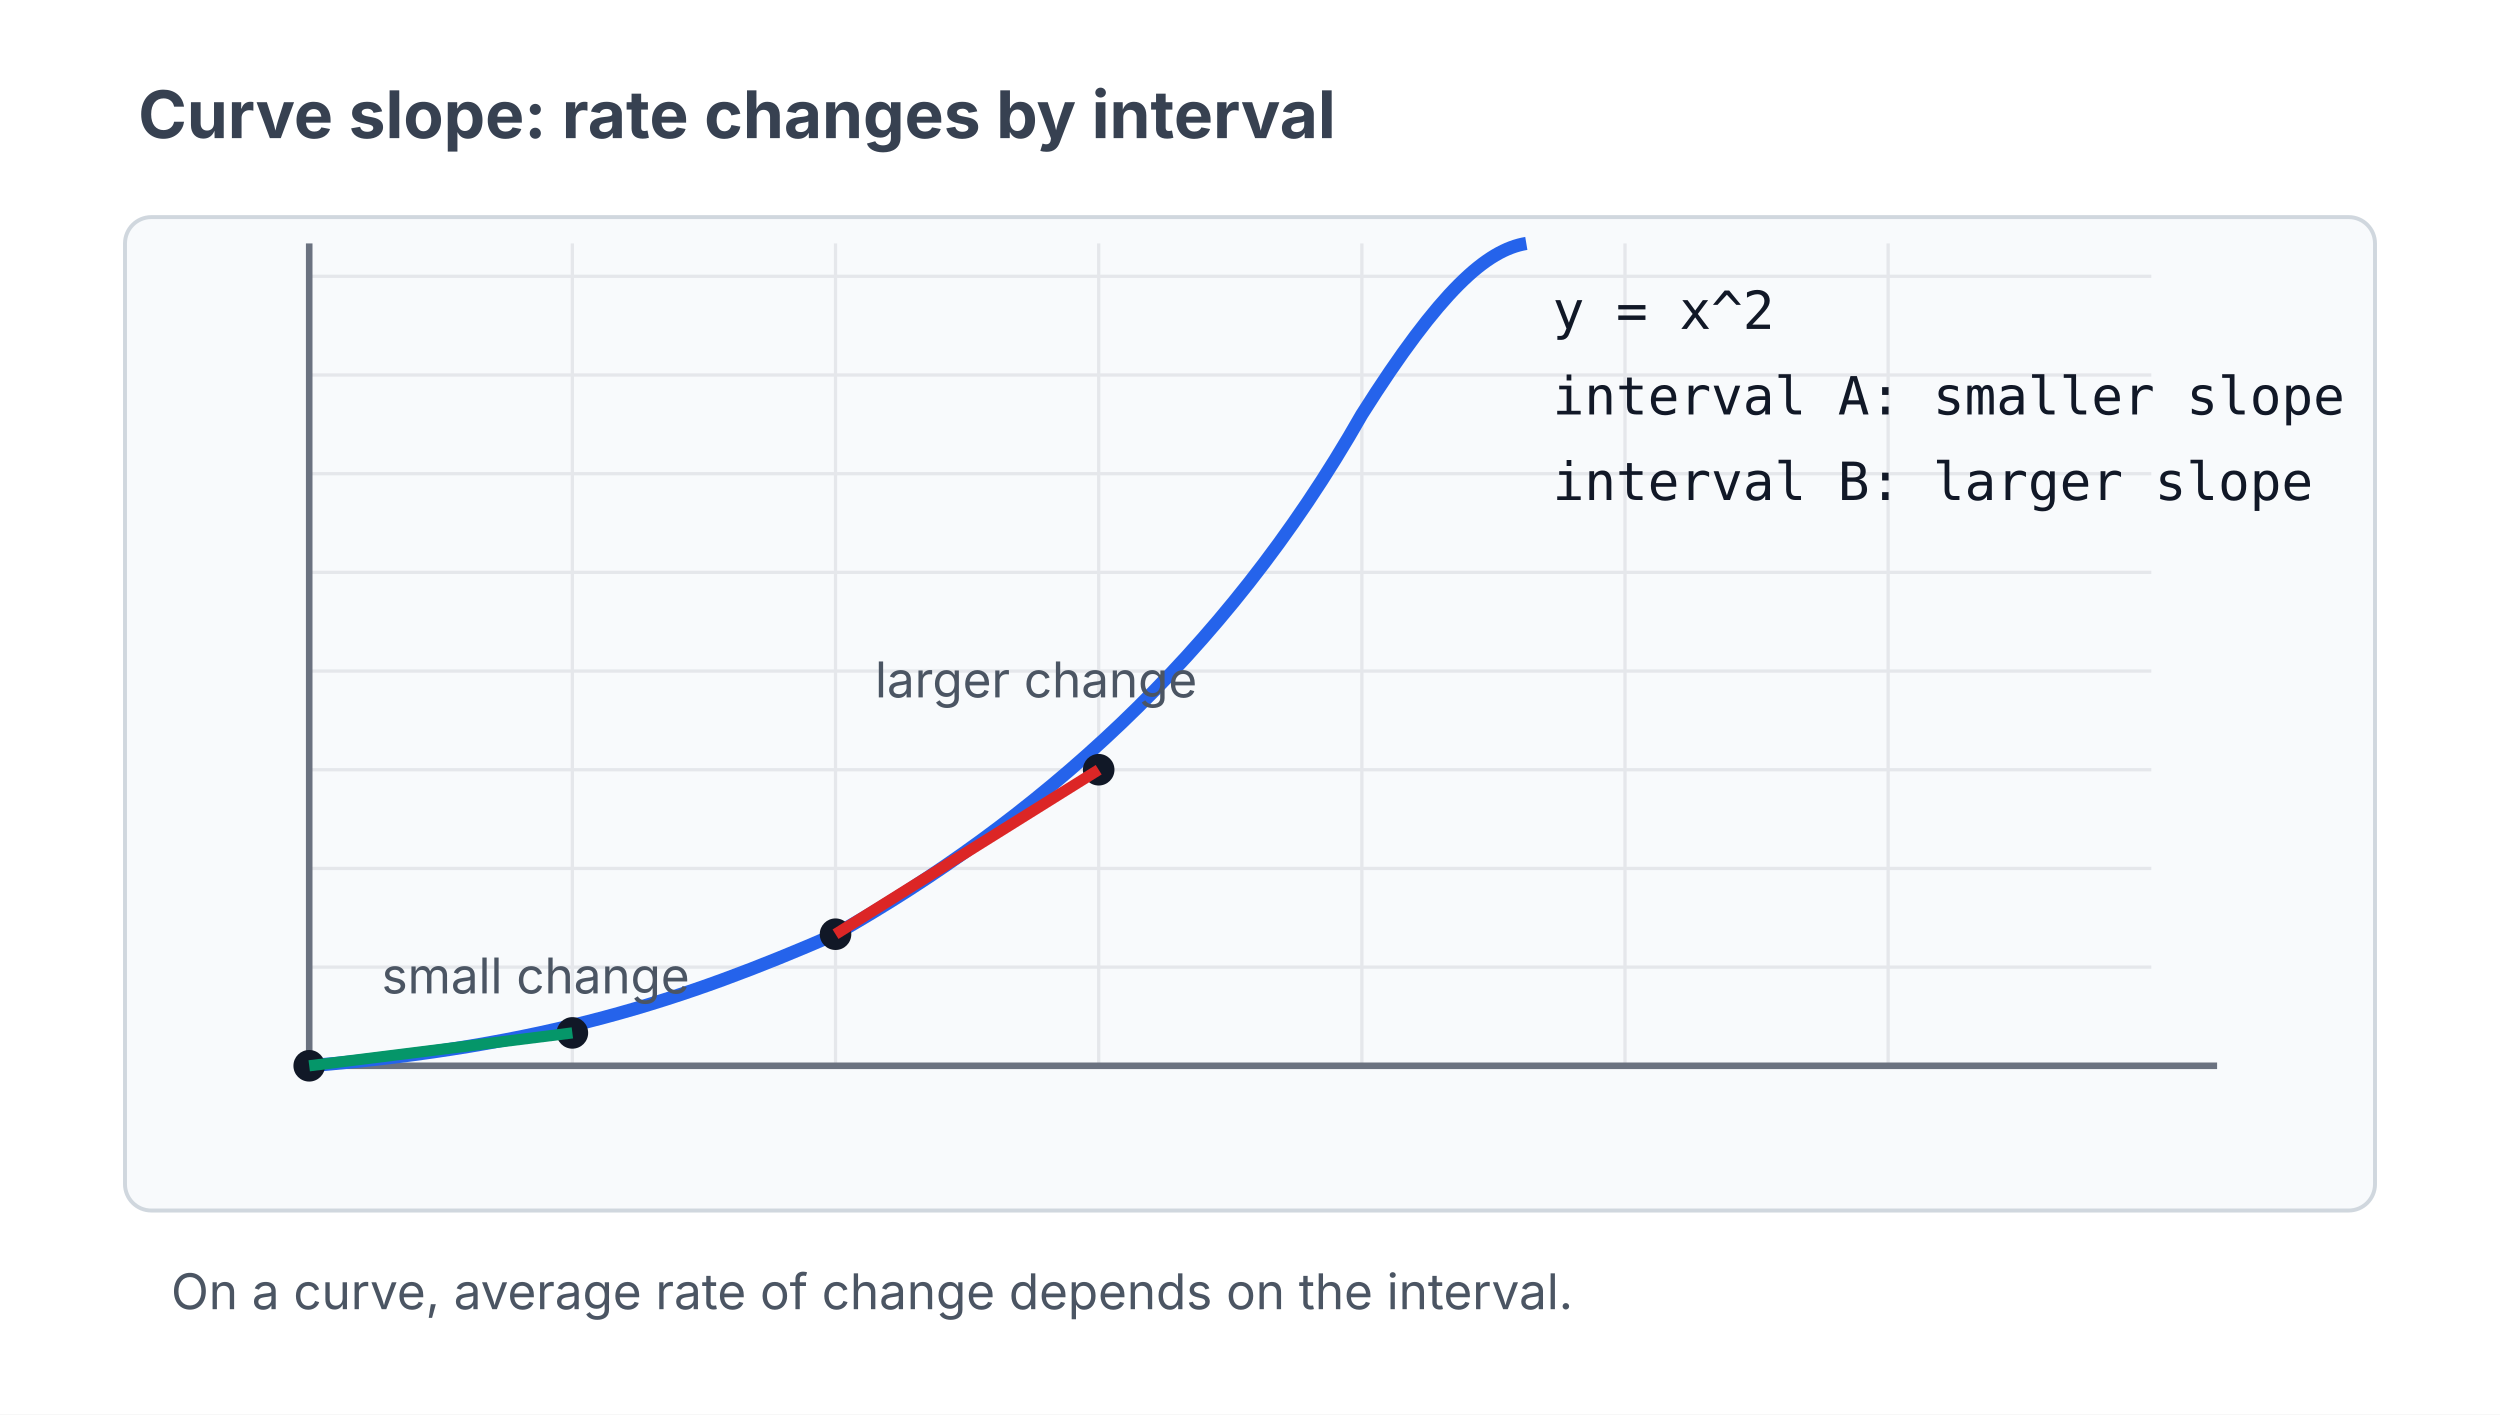
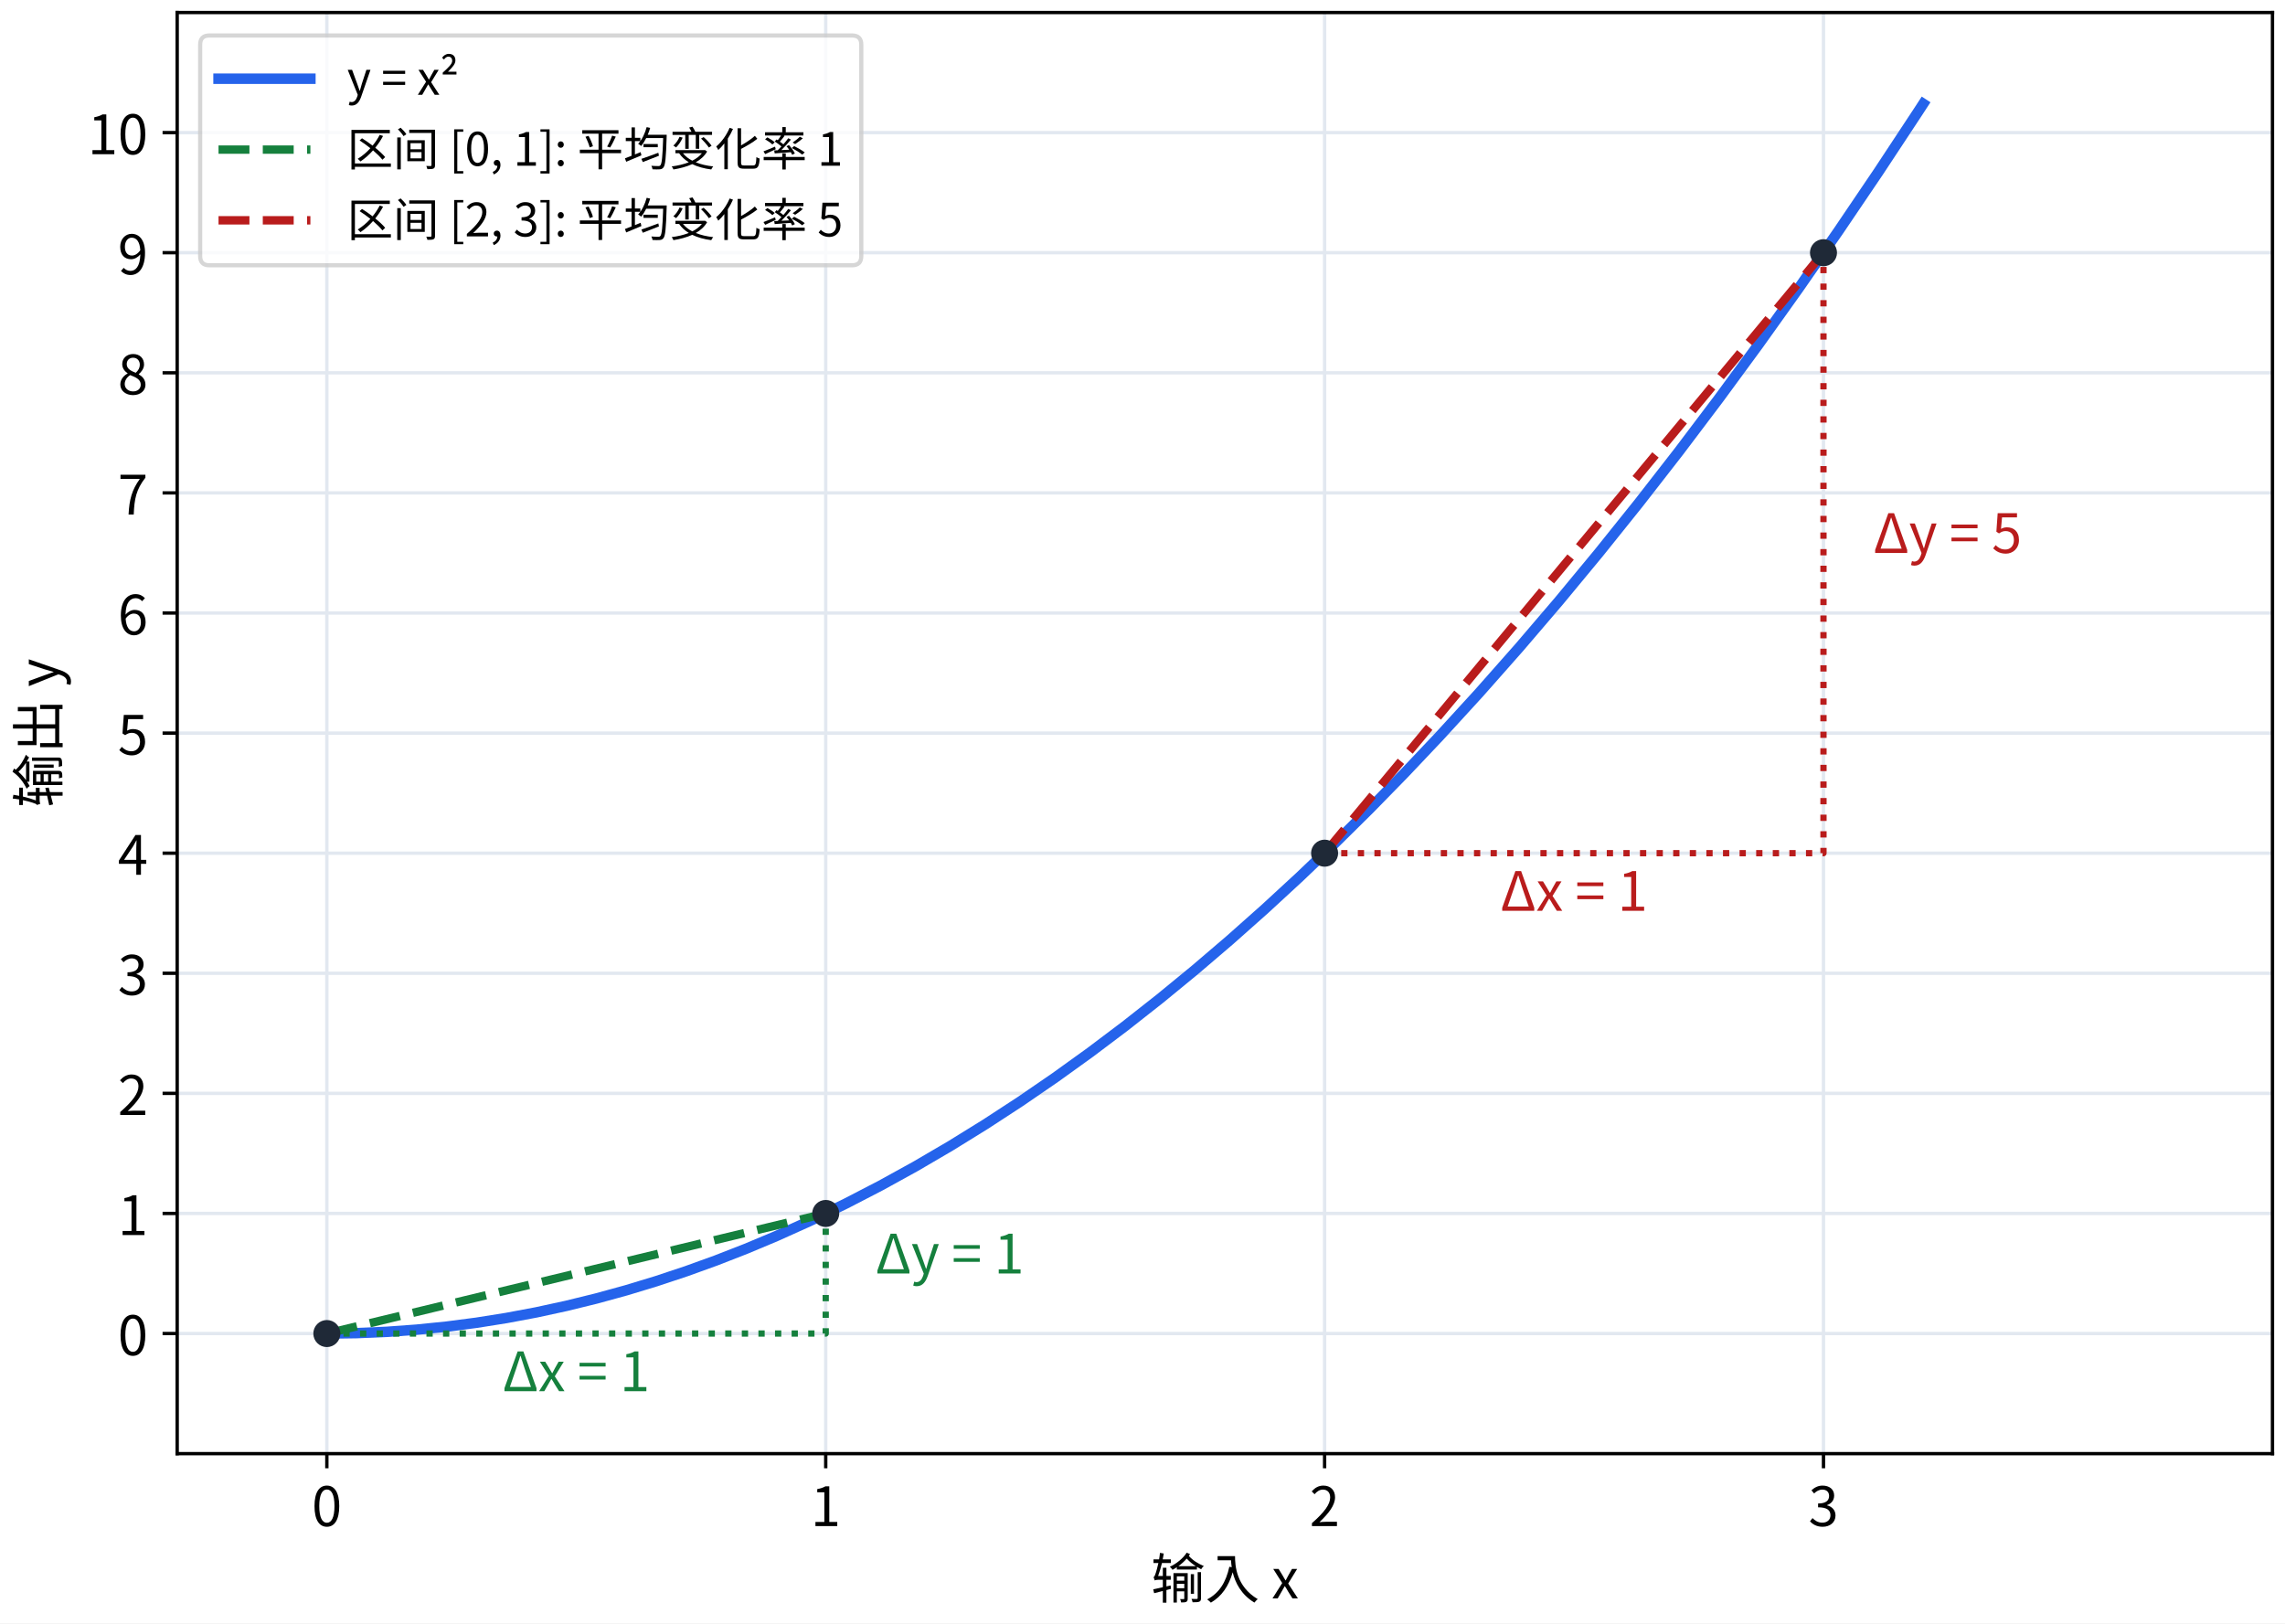
- <svg xmlns="http://www.w3.org/2000/svg" viewBox="0 0 760 430" role="img" aria-labelledby="title desc">
-   <style>
-     .bg { fill: #ffffff; }
-     .panel { fill: #f8fafc; stroke: #d0d7de; stroke-width: 1.2; }
-     .grid { stroke: #e5e7eb; stroke-width: 1; }
-     .axis { stroke: #6b7280; stroke-width: 2; }
-     .curve { stroke: #2563eb; stroke-width: 4; fill: none; }
-     .secant-a { stroke: #059669; stroke-width: 3.4; fill: none; }
-     .secant-b { stroke: #dc2626; stroke-width: 3.4; fill: none; }
-     .point { fill: #111827; }
-     .label { fill: #374151; font-family: -apple-system, BlinkMacSystemFont, "Segoe UI", sans-serif; font-size: 20px; font-weight: 650; }
-     .small { fill: #4b5563; font-family: -apple-system, BlinkMacSystemFont, "Segoe UI", sans-serif; font-size: 15px; }
-     .math { fill: #111827; font-family: ui-monospace, SFMono-Regular, Menlo, Consolas, monospace; font-size: 16px; }
-   </style>
-   <rect class="bg" width="760" height="430" />
-   <text class="label" x="42" y="42">Curve slope: rate changes by interval</text>
-   <rect class="panel" x="38" y="66" width="684" height="302" rx="8" />
-   <g transform="translate(94,324)">
-     <path class="grid" d="M0 -30 H560 M0 -60 H560 M0 -90 H560 M0 -120 H560 M0 -150 H560 M0 -180 H560 M0 -210 H560 M0 -240 H560 M80 0 V-250 M160 0 V-250 M240 0 V-250 M320 0 V-250 M400 0 V-250 M480 0 V-250" />
-     <path class="axis" d="M0 0 H580 M0 0 V-250" />
-     <path class="curve" d="M0 0 C72 -6, 114 -20, 160 -40 C220 -74, 278 -124, 320 -198 C344 -236, 358 -248, 370 -250" />
-     <circle class="point" cx="0" cy="0" r="4.8" />
-     <circle class="point" cx="80" cy="-10" r="4.8" />
-     <circle class="point" cx="160" cy="-40" r="4.8" />
-     <circle class="point" cx="240" cy="-90" r="4.8" />
-     <path class="secant-a" d="M0 0 L80 -10" />
-     <path class="secant-b" d="M160 -40 L240 -90" />
-     <text class="small" x="22" y="-22">small change</text>
-     <text class="small" x="172" y="-112">larger change</text>
-     <text class="math" x="378" y="-224">y = x^2</text>
-     <text class="math" x="378" y="-198">interval A: smaller slope</text>
-     <text class="math" x="378" y="-172">interval B: larger slope</text>
+ <svg xmlns="http://www.w3.org/2000/svg" xmlns:xlink="http://www.w3.org/1999/xlink" width="547.2pt" height="388.8pt" viewBox="0 0 547.2 388.8" version="1.1" role="img" aria-labelledby="title desc">
+   <defs>
+     <style type="text/css">*{stroke-linejoin: round; stroke-linecap: butt}</style>
+   </defs>
+   <g id="figure_1">
+     <g id="patch_1">
+       <path d="M 0 388.8  L 547.2 388.8  L 547.2 0  L 0 0  z " style="fill: #ffffff" />
+     </g>
+     <g id="axes_1">
+       <g id="patch_2">
+         <path d="M 42.432 348.15  L 544.2 348.15  L 544.2 3  L 42.432 3  z " style="fill: #ffffff" />
+       </g>
+       <g id="matplotlib.axis_1">
+         <g id="xtick_1">
+           <g id="line2d_1">
+             <path d="M 78.272 348.15  L 78.272 3  " clip-path="url(#p7e588c18a1)" style="fill: none; stroke: #e2e8f0; stroke-width: 0.8; stroke-linecap: square" />
+           </g>
+           <g id="line2d_2">
+             <defs>
+               <path id="m03252a7df6" d="M 0 0  L 0 3.5  " style="stroke: #000000; stroke-width: 0.8" />
+             </defs>
+             <g>
+               <use xlink:href="#m03252a7df6" x="78.272" y="348.15" style="stroke: #000000; stroke-width: 0.8" />
+             </g>
+           </g>
+           <g id="text_1">
+             <g transform="translate(74.66473 365.4969) scale(0.13 -0.13)">
+               <defs>
+                 <path id="NotoSansCJKjp-Regular-30" d="M 1779 -83  C 2669 -83 3238 723 3238 2362  C 3238 3987 2669 4774 1779 4774  C 883 4774 320 3987 320 2362  C 320 723 883 -83 1779 -83  z M 1779 390  C 1248 390 883 986 883 2362  C 883 3731 1248 4314 1779 4314  C 2310 4314 2675 3731 2675 2362  C 2675 986 2310 390 1779 390  z " transform="scale(0.015625)" />
+               </defs>
+               <use xlink:href="#NotoSansCJKjp-Regular-30" />
+             </g>
+           </g>
+         </g>
+         <g id="xtick_2">
+           <g id="line2d_3">
+             <path d="M 197.741 348.15  L 197.741 3  " clip-path="url(#p7e588c18a1)" style="fill: none; stroke: #e2e8f0; stroke-width: 0.8; stroke-linecap: square" />
+           </g>
+           <g id="line2d_4">
+             <g>
+               <use xlink:href="#m03252a7df6" x="197.741" y="348.15" style="stroke: #000000; stroke-width: 0.8" />
+             </g>
+           </g>
+           <g id="text_2">
+             <g transform="translate(194.1333 365.4969) scale(0.13 -0.13)">
+               <defs>
+                 <path id="NotoSansCJKjp-Regular-31" d="M 563 0  L 3136 0  L 3136 486  L 2195 486  L 2195 4691  L 1747 4691  C 1491 4544 1190 4435 774 4358  L 774 3987  L 1613 3987  L 1613 486  L 563 486  L 563 0  z " transform="scale(0.015625)" />
+               </defs>
+               <use xlink:href="#NotoSansCJKjp-Regular-31" />
+             </g>
+           </g>
+         </g>
+         <g id="xtick_3">
+           <g id="line2d_5">
+             <path d="M 317.209 348.15  L 317.209 3  " clip-path="url(#p7e588c18a1)" style="fill: none; stroke: #e2e8f0; stroke-width: 0.8; stroke-linecap: square" />
+           </g>
+           <g id="line2d_6">
+             <g>
+               <use xlink:href="#m03252a7df6" x="317.209" y="348.15" style="stroke: #000000; stroke-width: 0.8" />
+             </g>
+           </g>
+           <g id="text_3">
+             <g transform="translate(313.6019 365.4969) scale(0.13 -0.13)">
+               <defs>
+                 <path id="NotoSansCJKjp-Regular-32" d="M 282 0  L 3232 0  L 3232 506  L 1933 506  C 1696 506 1408 480 1165 461  C 2266 1504 3008 2458 3008 3398  C 3008 4230 2477 4774 1638 4774  C 1043 4774 634 4506 256 4090  L 595 3757  C 858 4070 1184 4301 1568 4301  C 2150 4301 2432 3910 2432 3373  C 2432 2566 1754 1632 282 346  L 282 0  z " transform="scale(0.015625)" />
+               </defs>
+               <use xlink:href="#NotoSansCJKjp-Regular-32" />
+             </g>
+           </g>
+         </g>
+         <g id="xtick_4">
+           <g id="line2d_7">
+             <path d="M 436.678 348.15  L 436.678 3  " clip-path="url(#p7e588c18a1)" style="fill: none; stroke: #e2e8f0; stroke-width: 0.8; stroke-linecap: square" />
+           </g>
+           <g id="line2d_8">
+             <g>
+               <use xlink:href="#m03252a7df6" x="436.678" y="348.15" style="stroke: #000000; stroke-width: 0.8" />
+             </g>
+           </g>
+           <g id="text_4">
+             <g transform="translate(433.0705 365.4969) scale(0.13 -0.13)">
+               <defs>
+                 <path id="NotoSansCJKjp-Regular-33" d="M 1683 -83  C 2522 -83 3194 416 3194 1254  C 3194 1901 2752 2310 2202 2445  L 2202 2477  C 2701 2650 3034 3034 3034 3603  C 3034 4346 2458 4774 1664 4774  C 1126 4774 710 4538 358 4218  L 672 3846  C 941 4115 1267 4301 1645 4301  C 2138 4301 2438 4006 2438 3558  C 2438 3053 2112 2662 1139 2662  L 1139 2214  C 2227 2214 2598 1843 2598 1274  C 2598 736 2208 403 1645 403  C 1114 403 762 659 486 941  L 186 563  C 493 224 954 -83 1683 -83  z " transform="scale(0.015625)" />
+               </defs>
+               <use xlink:href="#NotoSansCJKjp-Regular-33" />
+             </g>
+           </g>
+         </g>
+         <g id="text_5">
+           <g transform="translate(275.6225 382.8219) scale(0.13 -0.13)">
+             <defs>
+               <path id="NotoSansCJKjp-Regular-8f93" d="M 4698 2861  L 4698 544  L 5075 544  L 5075 2861  L 4698 2861  z M 5510 3098  L 5510 32  C 5510 -38 5485 -58 5414 -64  C 5331 -64 5075 -64 4781 -58  C 4845 -173 4896 -346 4909 -454  C 5286 -454 5542 -448 5696 -384  C 5856 -314 5901 -198 5901 32  L 5901 3098  L 5510 3098  z M 454 2112  C 506 2163 691 2202 896 2202  L 1402 2202  L 1402 1318  C 973 1216 576 1126 269 1069  L 378 614  L 1402 877  L 1402 -506  L 1824 -506  L 1824 986  L 2355 1126  L 2317 1530  L 1824 1414  L 1824 2202  L 2336 2202  L 2336 2643  L 1824 2643  L 1824 3616  L 1402 3616  L 1402 2643  L 845 2643  C 1011 3091 1171 3622 1299 4173  L 2349 4173  L 2349 4608  L 1389 4608  C 1440 4838 1478 5069 1510 5293  L 1062 5370  C 1037 5120 1005 4858 960 4608  L 301 4608  L 301 4173  L 877 4173  C 762 3642 640 3206 582 3040  C 493 2752 416 2547 307 2515  C 358 2406 429 2202 454 2112  z M 4218 5395  C 3795 4723 3002 4090 2227 3731  C 2342 3635 2470 3488 2541 3373  C 2714 3462 2886 3565 3053 3674  L 3053 3405  L 5421 3405  L 5421 3718  C 5581 3622 5754 3526 5926 3437  C 5984 3565 6118 3718 6234 3814  C 5562 4102 4954 4467 4467 5011  L 4608 5222  L 4218 5395  z M 3238 3802  C 3597 4064 3936 4371 4218 4698  C 4544 4339 4896 4051 5286 3802  L 3238 3802  z M 3930 2598  L 3930 2093  L 3053 2093  L 3053 2598  L 3930 2598  z M 2656 2982  L 2656 -486  L 3053 -486  L 3053 832  L 3930 832  L 3930 -6  C 3930 -64 3917 -77 3866 -83  C 3802 -83 3635 -83 3437 -77  C 3494 -192 3546 -365 3558 -474  C 3834 -474 4032 -474 4166 -403  C 4301 -333 4333 -211 4333 -6  L 4333 2982  L 2656 2982  z M 3053 1722  L 3930 1722  L 3930 1197  L 3053 1197  L 3053 1722  z " transform="scale(0.015625)" />
+               <path id="NotoSansCJKjp-Regular-5165" d="M 2842 3731  C 2451 1920 1651 627 230 -115  C 358 -205 582 -403 666 -499  C 1946 250 2758 1427 3238 3085  C 3533 1869 4218 461 5798 -493  C 5882 -371 6074 -173 6189 -83  C 3661 1414 3514 3846 3514 4986  L 1459 4986  L 1459 4499  L 3040 4499  C 3053 4256 3078 3981 3123 3680  L 2842 3731  z " transform="scale(0.015625)" />
+               <path id="NotoSansCJKjp-Regular-20" transform="scale(0.015625)" />
+               <path id="NotoSansCJKjp-Regular-78" d="M 96 0  L 710 0  L 1178 813  C 1299 1024 1408 1235 1530 1434  L 1562 1434  C 1696 1235 1824 1024 1939 813  L 2451 0  L 3091 0  L 1946 1754  L 3002 3475  L 2394 3475  L 1965 2714  C 1856 2515 1760 2330 1658 2131  L 1626 2131  C 1510 2330 1389 2515 1286 2714  L 819 3475  L 186 3475  L 1242 1811  L 96 0  z " transform="scale(0.015625)" />
+             </defs>
+             <use xlink:href="#NotoSansCJKjp-Regular-8f93" />
+             <use xlink:href="#NotoSansCJKjp-Regular-5165" x="100" />
+             <use xlink:href="#NotoSansCJKjp-Regular-20" x="200" />
+             <use xlink:href="#NotoSansCJKjp-Regular-78" x="222.4" />
+           </g>
+         </g>
+       </g>
+       <g id="matplotlib.axis_2">
+         <g id="ytick_1">
+           <g id="line2d_9">
+             <path d="M 42.432 319.387  L 544.2 319.387  " clip-path="url(#p7e588c18a1)" style="fill: none; stroke: #e2e8f0; stroke-width: 0.8; stroke-linecap: square" />
+           </g>
+           <g id="line2d_10">
+             <defs>
+               <path id="m113828f34a" d="M 0 0  L -3.5 0  " style="stroke: #000000; stroke-width: 0.8" />
+             </defs>
+             <g>
+               <use xlink:href="#m113828f34a" x="42.432" y="319.387" style="stroke: #000000; stroke-width: 0.8" />
+             </g>
+           </g>
+           <g id="text_6">
+             <g transform="translate(28.21665 324.5609) scale(0.13 -0.13)">
+               <use xlink:href="#NotoSansCJKjp-Regular-30" />
+             </g>
+           </g>
+         </g>
+         <g id="ytick_2">
+           <g id="line2d_11">
+             <path d="M 42.432 290.625  L 544.2 290.625  " clip-path="url(#p7e588c18a1)" style="fill: none; stroke: #e2e8f0; stroke-width: 0.8; stroke-linecap: square" />
+           </g>
+           <g id="line2d_12">
+             <g>
+               <use xlink:href="#m113828f34a" x="42.432" y="290.625" style="stroke: #000000; stroke-width: 0.8" />
+             </g>
+           </g>
+           <g id="text_7">
+             <g transform="translate(28.21665 295.7984) scale(0.13 -0.13)">
+               <use xlink:href="#NotoSansCJKjp-Regular-31" />
+             </g>
+           </g>
+         </g>
+         <g id="ytick_3">
+           <g id="line2d_13">
+             <path d="M 42.432 261.862  L 544.2 261.862  " clip-path="url(#p7e588c18a1)" style="fill: none; stroke: #e2e8f0; stroke-width: 0.8; stroke-linecap: square" />
+           </g>
+           <g id="line2d_14">
+             <g>
+               <use xlink:href="#m113828f34a" x="42.432" y="261.862" style="stroke: #000000; stroke-width: 0.8" />
+             </g>
+           </g>
+           <g id="text_8">
+             <g transform="translate(28.21665 267.036) scale(0.13 -0.13)">
+               <use xlink:href="#NotoSansCJKjp-Regular-32" />
+             </g>
+           </g>
+         </g>
+         <g id="ytick_4">
+           <g id="line2d_15">
+             <path d="M 42.432 233.1  L 544.2 233.1  " clip-path="url(#p7e588c18a1)" style="fill: none; stroke: #e2e8f0; stroke-width: 0.8; stroke-linecap: square" />
+           </g>
+           <g id="line2d_16">
+             <g>
+               <use xlink:href="#m113828f34a" x="42.432" y="233.1" style="stroke: #000000; stroke-width: 0.8" />
+             </g>
+           </g>
+           <g id="text_9">
+             <g transform="translate(28.21665 238.2735) scale(0.13 -0.13)">
+               <use xlink:href="#NotoSansCJKjp-Regular-33" />
+             </g>
+           </g>
+         </g>
+         <g id="ytick_5">
+           <g id="line2d_17">
+             <path d="M 42.432 204.337  L 544.2 204.337  " clip-path="url(#p7e588c18a1)" style="fill: none; stroke: #e2e8f0; stroke-width: 0.8; stroke-linecap: square" />
+           </g>
+           <g id="line2d_18">
+             <g>
+               <use xlink:href="#m113828f34a" x="42.432" y="204.337" style="stroke: #000000; stroke-width: 0.8" />
+             </g>
+           </g>
+           <g id="text_10">
+             <g transform="translate(28.21665 209.5111) scale(0.13 -0.13)">
+               <defs>
+                 <path id="NotoSansCJKjp-Regular-34" d="M 2176 0  L 2726 0  L 2726 1293  L 3354 1293  L 3354 1760  L 2726 1760  L 2726 4691  L 2080 4691  L 128 1677  L 128 1293  L 2176 1293  L 2176 0  z M 2176 1760  L 736 1760  L 1805 3360  C 1939 3590 2067 3827 2182 4051  L 2208 4051  C 2195 3814 2176 3430 2176 3200  L 2176 1760  z " transform="scale(0.015625)" />
+               </defs>
+               <use xlink:href="#NotoSansCJKjp-Regular-34" />
+             </g>
+           </g>
+         </g>
+         <g id="ytick_6">
+           <g id="line2d_19">
+             <path d="M 42.432 175.575  L 544.2 175.575  " clip-path="url(#p7e588c18a1)" style="fill: none; stroke: #e2e8f0; stroke-width: 0.8; stroke-linecap: square" />
+           </g>
+           <g id="line2d_20">
+             <g>
+               <use xlink:href="#m113828f34a" x="42.432" y="175.575" style="stroke: #000000; stroke-width: 0.8" />
+             </g>
+           </g>
+           <g id="text_11">
+             <g transform="translate(28.21665 180.7486) scale(0.13 -0.13)">
+               <defs>
+                 <path id="NotoSansCJKjp-Regular-35" d="M 1677 -83  C 2464 -83 3213 499 3213 1523  C 3213 2560 2573 3021 1798 3021  C 1517 3021 1306 2950 1094 2835  L 1216 4192  L 2982 4192  L 2982 4691  L 704 4691  L 550 2502  L 864 2304  C 1133 2483 1331 2579 1645 2579  C 2234 2579 2618 2182 2618 1510  C 2618 826 2176 403 1619 403  C 1075 403 730 653 467 922  L 173 538  C 493 224 941 -83 1677 -83  z " transform="scale(0.015625)" />
+               </defs>
+               <use xlink:href="#NotoSansCJKjp-Regular-35" />
+             </g>
+           </g>
+         </g>
+         <g id="ytick_7">
+           <g id="line2d_21">
+             <path d="M 42.432 146.813  L 544.2 146.813  " clip-path="url(#p7e588c18a1)" style="fill: none; stroke: #e2e8f0; stroke-width: 0.8; stroke-linecap: square" />
+           </g>
+           <g id="line2d_22">
+             <g>
+               <use xlink:href="#m113828f34a" x="42.432" y="146.813" style="stroke: #000000; stroke-width: 0.8" />
+             </g>
+           </g>
+           <g id="text_12">
+             <g transform="translate(28.21665 151.9861) scale(0.13 -0.13)">
+               <defs>
+                 <path id="NotoSansCJKjp-Regular-36" d="M 1926 -83  C 2656 -83 3277 531 3277 1440  C 3277 2426 2765 2912 1971 2912  C 1606 2912 1197 2701 909 2349  C 934 3802 1466 4294 2118 4294  C 2400 4294 2682 4154 2861 3936  L 3194 4294  C 2931 4576 2579 4774 2093 4774  C 1184 4774 358 4077 358 2240  C 358 691 1030 -83 1926 -83  z M 922 1882  C 1229 2317 1587 2477 1875 2477  C 2445 2477 2720 2074 2720 1440  C 2720 800 2374 378 1926 378  C 1338 378 986 909 922 1882  z " transform="scale(0.015625)" />
+               </defs>
+               <use xlink:href="#NotoSansCJKjp-Regular-36" />
+             </g>
+           </g>
+         </g>
+         <g id="ytick_8">
+           <g id="line2d_23">
+             <path d="M 42.432 118.05  L 544.2 118.05  " clip-path="url(#p7e588c18a1)" style="fill: none; stroke: #e2e8f0; stroke-width: 0.8; stroke-linecap: square" />
+           </g>
+           <g id="line2d_24">
+             <g>
+               <use xlink:href="#m113828f34a" x="42.432" y="118.05" style="stroke: #000000; stroke-width: 0.8" />
+             </g>
+           </g>
+           <g id="text_13">
+             <g transform="translate(28.21665 123.2237) scale(0.13 -0.13)">
+               <defs>
+                 <path id="NotoSansCJKjp-Regular-37" d="M 1267 0  L 1875 0  C 1952 1837 2150 2931 3251 4339  L 3251 4691  L 314 4691  L 314 4192  L 2592 4192  C 1670 2912 1350 1779 1267 0  z " transform="scale(0.015625)" />
+               </defs>
+               <use xlink:href="#NotoSansCJKjp-Regular-37" />
+             </g>
+           </g>
+         </g>
+         <g id="ytick_9">
+           <g id="line2d_25">
+             <path d="M 42.432 89.288  L 544.2 89.288  " clip-path="url(#p7e588c18a1)" style="fill: none; stroke: #e2e8f0; stroke-width: 0.8; stroke-linecap: square" />
+           </g>
+           <g id="line2d_26">
+             <g>
+               <use xlink:href="#m113828f34a" x="42.432" y="89.288" style="stroke: #000000; stroke-width: 0.8" />
+             </g>
+           </g>
+           <g id="text_14">
+             <g transform="translate(28.21665 94.46121) scale(0.13 -0.13)">
+               <defs>
+                 <path id="NotoSansCJKjp-Regular-38" d="M 1792 -83  C 2669 -83 3258 448 3258 1126  C 3258 1773 2880 2125 2470 2362  L 2470 2394  C 2746 2611 3091 3034 3091 3526  C 3091 4250 2605 4762 1805 4762  C 1075 4762 518 4282 518 3571  C 518 3078 813 2726 1152 2490  L 1152 2464  C 723 2234 294 1792 294 1165  C 294 442 922 -83 1792 -83  z M 2112 2547  C 1555 2765 1050 3014 1050 3571  C 1050 4026 1363 4326 1798 4326  C 2298 4326 2592 3962 2592 3494  C 2592 3149 2426 2829 2112 2547  z M 1798 352  C 1235 352 813 717 813 1216  C 813 1664 1082 2035 1459 2278  C 2125 2010 2701 1779 2701 1146  C 2701 678 2342 352 1798 352  z " transform="scale(0.015625)" />
+               </defs>
+               <use xlink:href="#NotoSansCJKjp-Regular-38" />
+             </g>
+           </g>
+         </g>
+         <g id="ytick_10">
+           <g id="line2d_27">
+             <path d="M 42.432 60.525  L 544.2 60.525  " clip-path="url(#p7e588c18a1)" style="fill: none; stroke: #e2e8f0; stroke-width: 0.8; stroke-linecap: square" />
+           </g>
+           <g id="line2d_28">
+             <g>
+               <use xlink:href="#m113828f34a" x="42.432" y="60.525" style="stroke: #000000; stroke-width: 0.8" />
+             </g>
+           </g>
+           <g id="text_15">
+             <g transform="translate(28.21665 65.69875) scale(0.13 -0.13)">
+               <defs>
+                 <path id="NotoSansCJKjp-Regular-39" d="M 1504 -83  C 2381 -83 3206 646 3206 2547  C 3206 4038 2528 4774 1626 4774  C 896 4774 282 4166 282 3251  C 282 2285 794 1779 1574 1779  C 1965 1779 2368 2003 2656 2349  C 2611 896 2086 403 1485 403  C 1178 403 896 538 691 762  L 371 397  C 634 122 992 -83 1504 -83  z M 2650 2842  C 2336 2394 1984 2214 1670 2214  C 1114 2214 832 2624 832 3251  C 832 3898 1178 4320 1632 4320  C 2227 4320 2586 3808 2650 2842  z " transform="scale(0.015625)" />
+               </defs>
+               <use xlink:href="#NotoSansCJKjp-Regular-39" />
+             </g>
+           </g>
+         </g>
+         <g id="ytick_11">
+           <g id="line2d_29">
+             <path d="M 42.432 31.763  L 544.2 31.763  " clip-path="url(#p7e588c18a1)" style="fill: none; stroke: #e2e8f0; stroke-width: 0.8; stroke-linecap: square" />
+           </g>
+           <g id="line2d_30">
+             <g>
+               <use xlink:href="#m113828f34a" x="42.432" y="31.763" style="stroke: #000000; stroke-width: 0.8" />
+             </g>
+           </g>
+           <g id="text_16">
+             <g transform="translate(21.00165 36.93629) scale(0.13 -0.13)">
+               <use xlink:href="#NotoSansCJKjp-Regular-31" />
+               <use xlink:href="#NotoSansCJKjp-Regular-30" x="55.5" />
+             </g>
+           </g>
+         </g>
+         <g id="text_17">
+           <g transform="translate(13.95883 193.4175) rotate(-90) scale(0.13 -0.13)">
+             <defs>
+               <path id="NotoSansCJKjp-Regular-51fa" d="M 966 4768  L 966 2560  L 2918 2560  L 2918 365  L 1203 365  L 1203 2144  L 723 2144  L 723 -512  L 1203 -512  L 1203 -109  L 5222 -109  L 5222 -499  L 5715 -499  L 5715 2144  L 5222 2144  L 5222 365  L 3418 365  L 3418 2560  L 5459 2560  L 5459 4768  L 4960 4768  L 4960 3021  L 3418 3021  L 3418 5344  L 2918 5344  L 2918 3021  L 1446 3021  L 1446 4768  L 966 4768  z " transform="scale(0.015625)" />
+               <path id="NotoSansCJKjp-Regular-79" d="M 646 -1498  C 1338 -1498 1702 -973 1946 -294  L 3251 3475  L 2682 3475  L 2054 1549  C 1965 1235 1862 883 1773 563  L 1741 563  C 1619 890 1504 1242 1395 1549  L 691 3475  L 83 3475  L 1478 -6  L 1402 -269  C 1254 -698 1011 -1018 621 -1018  C 525 -1018 422 -986 352 -960  L 237 -1427  C 346 -1472 486 -1498 646 -1498  z " transform="scale(0.015625)" />
+             </defs>
+             <use xlink:href="#NotoSansCJKjp-Regular-8f93" />
+             <use xlink:href="#NotoSansCJKjp-Regular-51fa" x="100" />
+             <use xlink:href="#NotoSansCJKjp-Regular-20" x="200" />
+             <use xlink:href="#NotoSansCJKjp-Regular-79" x="222.4" />
+           </g>
+         </g>
+       </g>
+       <g id="line2d_31">
+         <path d="M 78.272 319.387  L 85.44 319.284  L 92.608 318.973  L 99.777 318.455  L 106.945 317.731  L 114.113 316.799  L 121.281 315.66  L 128.449 314.314  L 135.617 312.76  L 142.785 311  L 149.953 309.033  L 157.122 306.858  L 164.29 304.477  L 171.458 301.888  L 178.626 299.093  L 185.794 296.09  L 194.157 292.325  L 202.52 288.278  L 210.882 283.949  L 219.245 279.338  L 227.608 274.446  L 235.971 269.272  L 244.334 263.815  L 252.696 258.077  L 261.059 252.057  L 269.422 245.755  L 277.785 239.172  L 286.148 232.306  L 294.51 225.159  L 302.873 217.729  L 311.236 210.018  L 319.599 202.025  L 327.962 193.75  L 336.324 185.193  L 344.687 176.354  L 354.245 165.908  L 363.802 155.093  L 373.36 143.91  L 382.917 132.359  L 392.475 120.44  L 402.032 108.153  L 411.59 95.497  L 421.147 82.474  L 430.705 69.082  L 440.262 55.322  L 449.82 41.194  L 459.377 26.698  L 460.572 24.86  L 460.572 24.86  " clip-path="url(#p7e588c18a1)" style="fill: none; stroke: #2563eb; stroke-width: 2.5; stroke-linecap: square" />
+       </g>
+       <g id="line2d_32">
+         <path d="M 78.272 319.387  L 197.741 290.625  " clip-path="url(#p7e588c18a1)" style="fill: none; stroke-dasharray: 7.4,3.2; stroke-dashoffset: 0; stroke: #15803d; stroke-width: 2" />
+       </g>
+       <g id="line2d_33">
+         <path d="M 78.272 319.387  L 197.741 319.387  L 197.741 290.625  " clip-path="url(#p7e588c18a1)" style="fill: none; stroke-dasharray: 1.5,2.475; stroke-dashoffset: 0; stroke: #15803d; stroke-width: 1.5" />
+       </g>
+       <g id="line2d_34">
+         <path d="M 317.209 204.337  L 436.678 60.525  " clip-path="url(#p7e588c18a1)" style="fill: none; stroke-dasharray: 7.4,3.2; stroke-dashoffset: 0; stroke: #b91c1c; stroke-width: 2" />
+       </g>
+       <g id="line2d_35">
+         <path d="M 317.209 204.337  L 436.678 204.337  L 436.678 60.525  " clip-path="url(#p7e588c18a1)" style="fill: none; stroke-dasharray: 1.5,2.475; stroke-dashoffset: 0; stroke: #b91c1c; stroke-width: 1.5" />
+       </g>
+       <g id="patch_3">
+         <path d="M 42.432 348.15  L 42.432 3  " style="fill: none; stroke: #000000; stroke-width: 0.8; stroke-linejoin: miter; stroke-linecap: square" />
+       </g>
+       <g id="patch_4">
+         <path d="M 544.2 348.15  L 544.2 3  " style="fill: none; stroke: #000000; stroke-width: 0.8; stroke-linejoin: miter; stroke-linecap: square" />
+       </g>
+       <g id="patch_5">
+         <path d="M 42.432 348.15  L 544.2 348.15  " style="fill: none; stroke: #000000; stroke-width: 0.8; stroke-linejoin: miter; stroke-linecap: square" />
+       </g>
+       <g id="patch_6">
+         <path d="M 42.432 3  L 544.2 3  " style="fill: none; stroke: #000000; stroke-width: 0.8; stroke-linejoin: miter; stroke-linecap: square" />
+       </g>
+       <g id="text_18">
+         <g style="fill: #15803d" transform="translate(120.3783 333.1933) scale(0.13 -0.13)">
+           <defs>
+             <path id="NotoSansCJKjp-Regular-394" d="M 211 0  L 3987 0  L 3987 358  L 2438 4691  L 1766 4691  L 211 358  L 211 0  z M 851 506  L 1587 2650  L 2080 4160  L 2112 4160  L 2598 2650  L 3334 506  L 851 506  z " transform="scale(0.015625)" />
+             <path id="NotoSansCJKjp-Regular-3d" d="M 243 2912  L 3315 2912  L 3315 3347  L 243 3347  L 243 2912  z M 243 1376  L 3315 1376  L 3315 1811  L 243 1811  L 243 1376  z " transform="scale(0.015625)" />
+           </defs>
+           <use xlink:href="#NotoSansCJKjp-Regular-394" />
+           <use xlink:href="#NotoSansCJKjp-Regular-78" x="65.6" />
+           <use xlink:href="#NotoSansCJKjp-Regular-20" x="115.4" />
+           <use xlink:href="#NotoSansCJKjp-Regular-3d" x="137.8" />
+           <use xlink:href="#NotoSansCJKjp-Regular-20" x="193.3" />
+           <use xlink:href="#NotoSansCJKjp-Regular-31" x="215.7" />
+         </g>
+       </g>
+       <g id="text_19">
+         <g id="patch_7">
+           <path d="M 208.648 309.089  L 246.283 309.089  L 246.283 293.684  L 208.648 293.684  z " style="fill: #ffffff" />
+         </g>
+         <g style="fill: #15803d" transform="translate(209.6877 305.0061) scale(0.13 -0.13)">
+           <use xlink:href="#NotoSansCJKjp-Regular-394" />
+           <use xlink:href="#NotoSansCJKjp-Regular-79" x="65.6" />
+           <use xlink:href="#NotoSansCJKjp-Regular-20" x="117.7" />
+           <use xlink:href="#NotoSansCJKjp-Regular-3d" x="140.1" />
+           <use xlink:href="#NotoSansCJKjp-Regular-20" x="195.6" />
+           <use xlink:href="#NotoSansCJKjp-Regular-31" x="218" />
+         </g>
+       </g>
+       <g id="text_20">
+         <g style="fill: #b91c1c" transform="translate(359.3155 218.1434) scale(0.13 -0.13)">
+           <use xlink:href="#NotoSansCJKjp-Regular-394" />
+           <use xlink:href="#NotoSansCJKjp-Regular-78" x="65.6" />
+           <use xlink:href="#NotoSansCJKjp-Regular-20" x="115.4" />
+           <use xlink:href="#NotoSansCJKjp-Regular-3d" x="137.8" />
+           <use xlink:href="#NotoSansCJKjp-Regular-20" x="193.3" />
+           <use xlink:href="#NotoSansCJKjp-Regular-31" x="215.7" />
+         </g>
+       </g>
+       <g id="text_21">
+         <g id="patch_8">
+           <path d="M 447.585 136.514  L 485.22 136.514  L 485.22 121.109  L 447.585 121.109  z " style="fill: #ffffff" />
+         </g>
+         <g style="fill: #b91c1c" transform="translate(448.6249 132.4313) scale(0.13 -0.13)">
+           <use xlink:href="#NotoSansCJKjp-Regular-394" />
+           <use xlink:href="#NotoSansCJKjp-Regular-79" x="65.6" />
+           <use xlink:href="#NotoSansCJKjp-Regular-20" x="117.7" />
+           <use xlink:href="#NotoSansCJKjp-Regular-3d" x="140.1" />
+           <use xlink:href="#NotoSansCJKjp-Regular-20" x="195.6" />
+           <use xlink:href="#NotoSansCJKjp-Regular-35" x="218" />
+         </g>
+       </g>
+       <g id="PathCollection_1">
+         <defs>
+           <path id="m6339ad660c" d="M 0 2.739  C 0.726 2.739 1.423 2.45 1.936 1.936  C 2.45 1.423 2.739 0.726 2.739 0  C 2.739 -0.726 2.45 -1.423 1.936 -1.936  C 1.423 -2.45 0.726 -2.739 0 -2.739  C -0.726 -2.739 -1.423 -2.45 -1.936 -1.936  C -2.45 -1.423 -2.739 -0.726 -2.739 0  C -2.739 0.726 -2.45 1.423 -1.936 1.936  C -1.423 2.45 -0.726 2.739 0 2.739  z " style="stroke: #1f2937" />
+         </defs>
+         <g clip-path="url(#p7e588c18a1)">
+           <use xlink:href="#m6339ad660c" x="78.272" y="319.387" style="fill: #1f2937; stroke: #1f2937" />
+         </g>
+       </g>
+       <g id="PathCollection_2">
+         <g clip-path="url(#p7e588c18a1)">
+           <use xlink:href="#m6339ad660c" x="197.741" y="290.625" style="fill: #1f2937; stroke: #1f2937" />
+         </g>
+       </g>
+       <g id="PathCollection_3">
+         <g clip-path="url(#p7e588c18a1)">
+           <use xlink:href="#m6339ad660c" x="317.209" y="204.337" style="fill: #1f2937; stroke: #1f2937" />
+         </g>
+       </g>
+       <g id="PathCollection_4">
+         <g clip-path="url(#p7e588c18a1)">
+           <use xlink:href="#m6339ad660c" x="436.678" y="60.525" style="fill: #1f2937; stroke: #1f2937" />
+         </g>
+       </g>
+       <g id="legend_1">
+         <g id="patch_9">
+           <path d="M 50.132 63.535  L 204.056 63.535  Q 206.256 63.535 206.256 61.335  L 206.256 10.7  Q 206.256 8.5 204.056 8.5  L 50.132 8.5  Q 47.932 8.5 47.932 10.7  L 47.932 61.335  Q 47.932 63.535 50.132 63.535  z " style="fill: #ffffff; opacity: 0.8; stroke: #cccccc; stroke-linejoin: miter" />
+         </g>
+         <g id="line2d_36">
+           <path d="M 52.332 18.851  L 63.332 18.851  L 74.332 18.851  " style="fill: none; stroke: #2563eb; stroke-width: 2.5; stroke-linecap: square" />
+         </g>
+         <g id="text_22">
+           <g transform="translate(83.13165 22.70055) scale(0.11 -0.11)">
+             <defs>
+               <path id="NotoSansCJKjp-Regular-b2" d="M 378 2822  L 2291 2822  L 2291 3213  L 1107 3213  C 1702 3821 2144 4262 2144 4794  C 2144 5389 1773 5702 1216 5702  C 838 5702 499 5478 288 5158  L 557 4909  C 710 5139 922 5318 1158 5318  C 1491 5318 1696 5088 1696 4730  C 1696 4307 1242 3866 378 3085  L 378 2822  z " transform="scale(0.015625)" />
+             </defs>
+             <use xlink:href="#NotoSansCJKjp-Regular-79" />
+             <use xlink:href="#NotoSansCJKjp-Regular-20" x="52.1" />
+             <use xlink:href="#NotoSansCJKjp-Regular-3d" x="74.5" />
+             <use xlink:href="#NotoSansCJKjp-Regular-20" x="130" />
+             <use xlink:href="#NotoSansCJKjp-Regular-78" x="152.4" />
+             <use xlink:href="#NotoSansCJKjp-Regular-b2" x="202.2" />
+           </g>
+         </g>
+         <g id="line2d_37">
+           <path d="M 52.332 35.835  L 63.332 35.835  L 74.332 35.835  " style="fill: none; stroke-dasharray: 7.4,3.2; stroke-dashoffset: 0; stroke: #15803d; stroke-width: 2" />
+         </g>
+         <g id="text_23">
+           <g transform="translate(83.13165 39.68524) scale(0.11 -0.11)">
+             <defs>
+               <path id="NotoSansCJKjp-Regular-533a" d="M 1734 3520  C 2227 3206 2752 2829 3238 2438  C 2707 1850 2106 1344 1472 960  C 1581 877 1773 691 1856 589  C 2470 1005 3072 1530 3610 2138  C 4147 1677 4614 1216 4915 832  L 5299 1197  C 4979 1587 4480 2048 3917 2502  C 4326 3008 4698 3558 5005 4141  L 4538 4301  C 4269 3770 3930 3264 3546 2797  C 3066 3168 2547 3526 2074 3821  L 1734 3520  z M 602 4986  L 602 -525  L 1082 -525  L 1082 -154  L 6093 -154  L 6093 307  L 1082 307  L 1082 4518  L 5946 4518  L 5946 4986  L 602 4986  z " transform="scale(0.015625)" />
+               <path id="NotoSansCJKjp-Regular-95f4" d="M 582 3936  L 582 -512  L 1075 -512  L 1075 3936  L 582 3936  z M 678 5062  C 973 4781 1306 4378 1453 4122  L 1850 4378  C 1696 4646 1350 5024 1050 5293  L 678 5062  z M 2426 1888  L 3962 1888  L 3962 1024  L 2426 1024  L 2426 1888  z M 2426 3142  L 3962 3142  L 3962 2291  L 2426 2291  L 2426 3142  z M 1990 3546  L 1990 627  L 4416 627  L 4416 3546  L 1990 3546  z M 2253 5018  L 2253 4563  L 5350 4563  L 5350 70  C 5350 -13 5325 -38 5242 -45  C 5158 -45 4896 -51 4627 -38  C 4691 -160 4755 -365 4781 -480  C 5171 -480 5446 -480 5619 -403  C 5786 -320 5843 -198 5843 70  L 5843 5018  L 2253 5018  z " transform="scale(0.015625)" />
+               <path id="NotoSansCJKjp-Regular-5b" d="M 678 -1088  L 1946 -1088  L 1946 -755  L 1114 -755  L 1114 4730  L 1946 4730  L 1946 5069  L 678 5069  L 678 -1088  z " transform="scale(0.015625)" />
+               <path id="NotoSansCJKjp-Regular-2c" d="M 480 -1216  C 1056 -973 1414 -493 1414 122  C 1414 550 1229 806 922 806  C 685 806 480 653 480 397  C 480 141 678 -13 909 -13  L 979 -6  C 973 -390 736 -698 339 -870  L 480 -1216  z " transform="scale(0.015625)" />
+               <path id="NotoSansCJKjp-Regular-5d" d="M 218 -1088  L 1491 -1088  L 1491 5069  L 218 5069  L 218 4730  L 1050 4730  L 1050 -755  L 218 -755  L 218 -1088  z " transform="scale(0.015625)" />
+               <path id="NotoSansCJKjp-Regular-3a" d="M 890 2496  C 1120 2496 1312 2675 1312 2944  C 1312 3206 1120 3392 890 3392  C 653 3392 467 3206 467 2944  C 467 2675 653 2496 890 2496  z M 890 -83  C 1120 -83 1312 96 1312 358  C 1312 627 1120 806 890 806  C 653 806 467 627 467 358  C 467 96 653 -83 890 -83  z " transform="scale(0.015625)" />
+               <path id="NotoSansCJKjp-Regular-5e73" d="M 1114 4032  C 1363 3558 1613 2938 1702 2554  L 2157 2714  C 2067 3085 1805 3699 1549 4160  L 1114 4032  z M 4832 4192  C 4672 3725 4378 3072 4134 2669  L 4550 2534  C 4800 2918 5101 3533 5338 4051  L 4832 4192  z M 333 2227  L 333 1747  L 2938 1747  L 2938 -506  L 3437 -506  L 3437 1747  L 6074 1747  L 6074 2227  L 3437 2227  L 3437 4467  L 5715 4467  L 5715 4947  L 672 4947  L 672 4467  L 2938 4467  L 2938 2227  L 333 2227  z " transform="scale(0.015625)" />
+               <path id="NotoSansCJKjp-Regular-5747" d="M 2803 3021  L 2803 2579  L 4794 2579  L 4794 3021  L 2803 3021  z M 2509 954  L 2707 506  C 3334 742 4173 1075 4954 1389  L 4870 1805  C 4000 1478 3091 1146 2509 954  z M 3245 5376  C 3002 4480 2586 3610 2054 3053  C 2176 2982 2381 2835 2477 2746  C 2726 3046 2970 3430 3181 3853  L 5542 3853  C 5459 1254 5357 269 5152 51  C 5075 -32 5005 -58 4877 -51  C 4723 -51 4326 -51 3898 -13  C 3981 -154 4045 -358 4058 -499  C 4442 -518 4838 -531 5062 -506  C 5293 -486 5440 -429 5587 -237  C 5843 77 5939 1101 6029 4058  C 6035 4128 6035 4314 6035 4314  L 3392 4314  C 3526 4621 3635 4941 3731 5267  L 3245 5376  z M 218 1030  L 390 550  C 986 794 1773 1126 2509 1440  L 2406 1894  L 1606 1568  L 1606 3430  L 2362 3430  L 2362 3885  L 1606 3885  L 1606 5338  L 1139 5338  L 1139 3885  L 333 3885  L 333 3430  L 1139 3430  L 1139 1382  C 794 1248 474 1120 218 1030  z " transform="scale(0.015625)" />
+               <path id="NotoSansCJKjp-Regular-53d8" d="M 1427 4026  C 1235 3571 915 3110 563 2803  C 672 2746 851 2618 941 2541  C 1280 2880 1645 3392 1856 3910  L 1427 4026  z M 4422 3782  C 4813 3418 5280 2880 5510 2534  L 5888 2784  C 5664 3117 5197 3629 4781 3987  L 4422 3782  z M 2765 5318  C 2880 5139 3008 4909 3091 4723  L 448 4723  L 448 4294  L 2221 4294  L 2221 2349  L 2701 2349  L 2701 4294  L 3686 4294  L 3686 2355  L 4166 2355  L 4166 4294  L 5952 4294  L 5952 4723  L 3629 4723  C 3546 4922 3373 5222 3226 5434  L 2765 5318  z M 851 2170  L 851 1741  L 1363 1741  C 1702 1235 2163 819 2714 480  C 1997 192 1171 6 333 -102  C 416 -205 531 -403 570 -525  C 1491 -378 2400 -141 3194 218  C 3949 -154 4851 -397 5843 -525  C 5901 -397 6016 -211 6118 -102  C 5216 -6 4390 186 3686 474  C 4352 851 4902 1344 5267 1978  L 4960 2189  L 4877 2170  L 851 2170  z M 1894 1741  L 4538 1741  C 4211 1318 3744 973 3200 698  C 2662 979 2221 1325 1894 1741  z " transform="scale(0.015625)" />
+               <path id="NotoSansCJKjp-Regular-5316" d="M 5517 4160  C 5050 3725 4314 3232 3597 2829  L 3597 5222  L 3110 5222  L 3110 480  C 3110 -230 3315 -416 3987 -416  C 4134 -416 5146 -416 5306 -416  C 5978 -416 6112 -51 6189 998  C 6048 1024 5856 1114 5734 1203  C 5690 269 5638 32 5280 32  C 5069 32 4192 32 4026 32  C 3667 32 3597 109 3597 467  L 3597 2342  C 4390 2758 5254 3251 5862 3750  L 5517 4160  z M 2003 5280  C 1581 4262 870 3290 134 2675  C 224 2560 371 2310 422 2189  C 710 2451 998 2758 1267 3104  L 1267 -499  L 1747 -499  L 1747 3776  C 2022 4205 2272 4659 2470 5120  L 2003 5280  z " transform="scale(0.015625)" />
+               <path id="NotoSansCJKjp-Regular-7387" d="M 5376 4038  C 5139 3782 4704 3437 4384 3226  L 4736 3014  C 5056 3226 5472 3520 5798 3821  L 5376 4038  z M 320 1997  L 557 1613  C 986 1798 1517 2048 2022 2291  L 1933 2656  C 1338 2406 730 2150 320 1997  z M 544 3680  C 902 3482 1344 3174 1555 2957  L 1888 3258  C 1670 3469 1222 3757 864 3949  L 544 3680  z M 4262 2458  C 4768 2202 5408 1811 5715 1542  L 6067 1850  C 5734 2112 5094 2490 4595 2733  L 4262 2458  z M 3526 2707  C 3654 2566 3782 2400 3904 2227  L 2810 2176  C 3264 2618 3763 3168 4147 3642  L 3770 3827  C 3590 3571 3347 3270 3091 2976  C 2957 3098 2784 3226 2598 3347  C 2810 3578 3046 3878 3251 4154  L 3110 4211  L 5882 4211  L 5882 4659  L 3424 4659  L 3424 5376  L 2938 5376  L 2938 4659  L 538 4659  L 538 4211  L 2771 4211  C 2643 4000 2470 3750 2310 3546  L 2131 3654  L 1894 3373  C 2202 3174 2579 2906 2822 2682  C 2650 2490 2470 2310 2304 2150  L 1811 2131  L 1882 1715  L 4128 1882  C 4211 1747 4275 1626 4320 1517  L 4691 1709  C 4550 2035 4192 2515 3872 2874  L 3526 2707  z M 346 1222  L 346 774  L 2938 774  L 2938 -531  L 3424 -531  L 3424 774  L 6061 774  L 6061 1222  L 3424 1222  L 3424 1722  L 2938 1722  L 2938 1222  L 346 1222  z " transform="scale(0.015625)" />
+             </defs>
+             <use xlink:href="#NotoSansCJKjp-Regular-533a" />
+             <use xlink:href="#NotoSansCJKjp-Regular-95f4" x="100" />
+             <use xlink:href="#NotoSansCJKjp-Regular-20" x="200" />
+             <use xlink:href="#NotoSansCJKjp-Regular-5b" x="222.4" />
+             <use xlink:href="#NotoSansCJKjp-Regular-30" x="256.2" />
+             <use xlink:href="#NotoSansCJKjp-Regular-2c" x="311.7" />
+             <use xlink:href="#NotoSansCJKjp-Regular-20" x="339.5" />
+             <use xlink:href="#NotoSansCJKjp-Regular-31" x="361.9" />
+             <use xlink:href="#NotoSansCJKjp-Regular-5d" x="417.4" />
+             <use xlink:href="#NotoSansCJKjp-Regular-3a" x="451.2" />
+             <use xlink:href="#NotoSansCJKjp-Regular-20" x="479" />
+             <use xlink:href="#NotoSansCJKjp-Regular-5e73" x="501.4" />
+             <use xlink:href="#NotoSansCJKjp-Regular-5747" x="601.4" />
+             <use xlink:href="#NotoSansCJKjp-Regular-53d8" x="701.4" />
+             <use xlink:href="#NotoSansCJKjp-Regular-5316" x="801.4" />
+             <use xlink:href="#NotoSansCJKjp-Regular-7387" x="901.4" />
+             <use xlink:href="#NotoSansCJKjp-Regular-20" x="1001.4" />
+             <use xlink:href="#NotoSansCJKjp-Regular-31" x="1023.8" />
+           </g>
+         </g>
+         <g id="line2d_38">
+           <path d="M 52.332 52.765  L 63.332 52.765  L 74.332 52.765  " style="fill: none; stroke-dasharray: 7.4,3.2; stroke-dashoffset: 0; stroke: #b91c1c; stroke-width: 2" />
+         </g>
+         <g id="text_24">
+           <g transform="translate(83.13165 56.61493) scale(0.11 -0.11)">
+             <use xlink:href="#NotoSansCJKjp-Regular-533a" />
+             <use xlink:href="#NotoSansCJKjp-Regular-95f4" x="100" />
+             <use xlink:href="#NotoSansCJKjp-Regular-20" x="200" />
+             <use xlink:href="#NotoSansCJKjp-Regular-5b" x="222.4" />
+             <use xlink:href="#NotoSansCJKjp-Regular-32" x="256.2" />
+             <use xlink:href="#NotoSansCJKjp-Regular-2c" x="311.7" />
+             <use xlink:href="#NotoSansCJKjp-Regular-20" x="339.5" />
+             <use xlink:href="#NotoSansCJKjp-Regular-33" x="361.9" />
+             <use xlink:href="#NotoSansCJKjp-Regular-5d" x="417.4" />
+             <use xlink:href="#NotoSansCJKjp-Regular-3a" x="451.2" />
+             <use xlink:href="#NotoSansCJKjp-Regular-20" x="479" />
+             <use xlink:href="#NotoSansCJKjp-Regular-5e73" x="501.4" />
+             <use xlink:href="#NotoSansCJKjp-Regular-5747" x="601.4" />
+             <use xlink:href="#NotoSansCJKjp-Regular-53d8" x="701.4" />
+             <use xlink:href="#NotoSansCJKjp-Regular-5316" x="801.4" />
+             <use xlink:href="#NotoSansCJKjp-Regular-7387" x="901.4" />
+             <use xlink:href="#NotoSansCJKjp-Regular-20" x="1001.4" />
+             <use xlink:href="#NotoSansCJKjp-Regular-35" x="1023.8" />
+           </g>
+         </g>
+       </g>
+     </g>
  </g>
-   <text class="small" x="52" y="398">On a curve, average rate of change depends on the interval.</text>
+   <defs>
+     <clipPath id="p7e588c18a1">
+       <rect x="42.432" y="3" width="501.768" height="345.15" />
+     </clipPath>
+   </defs>
</svg>
